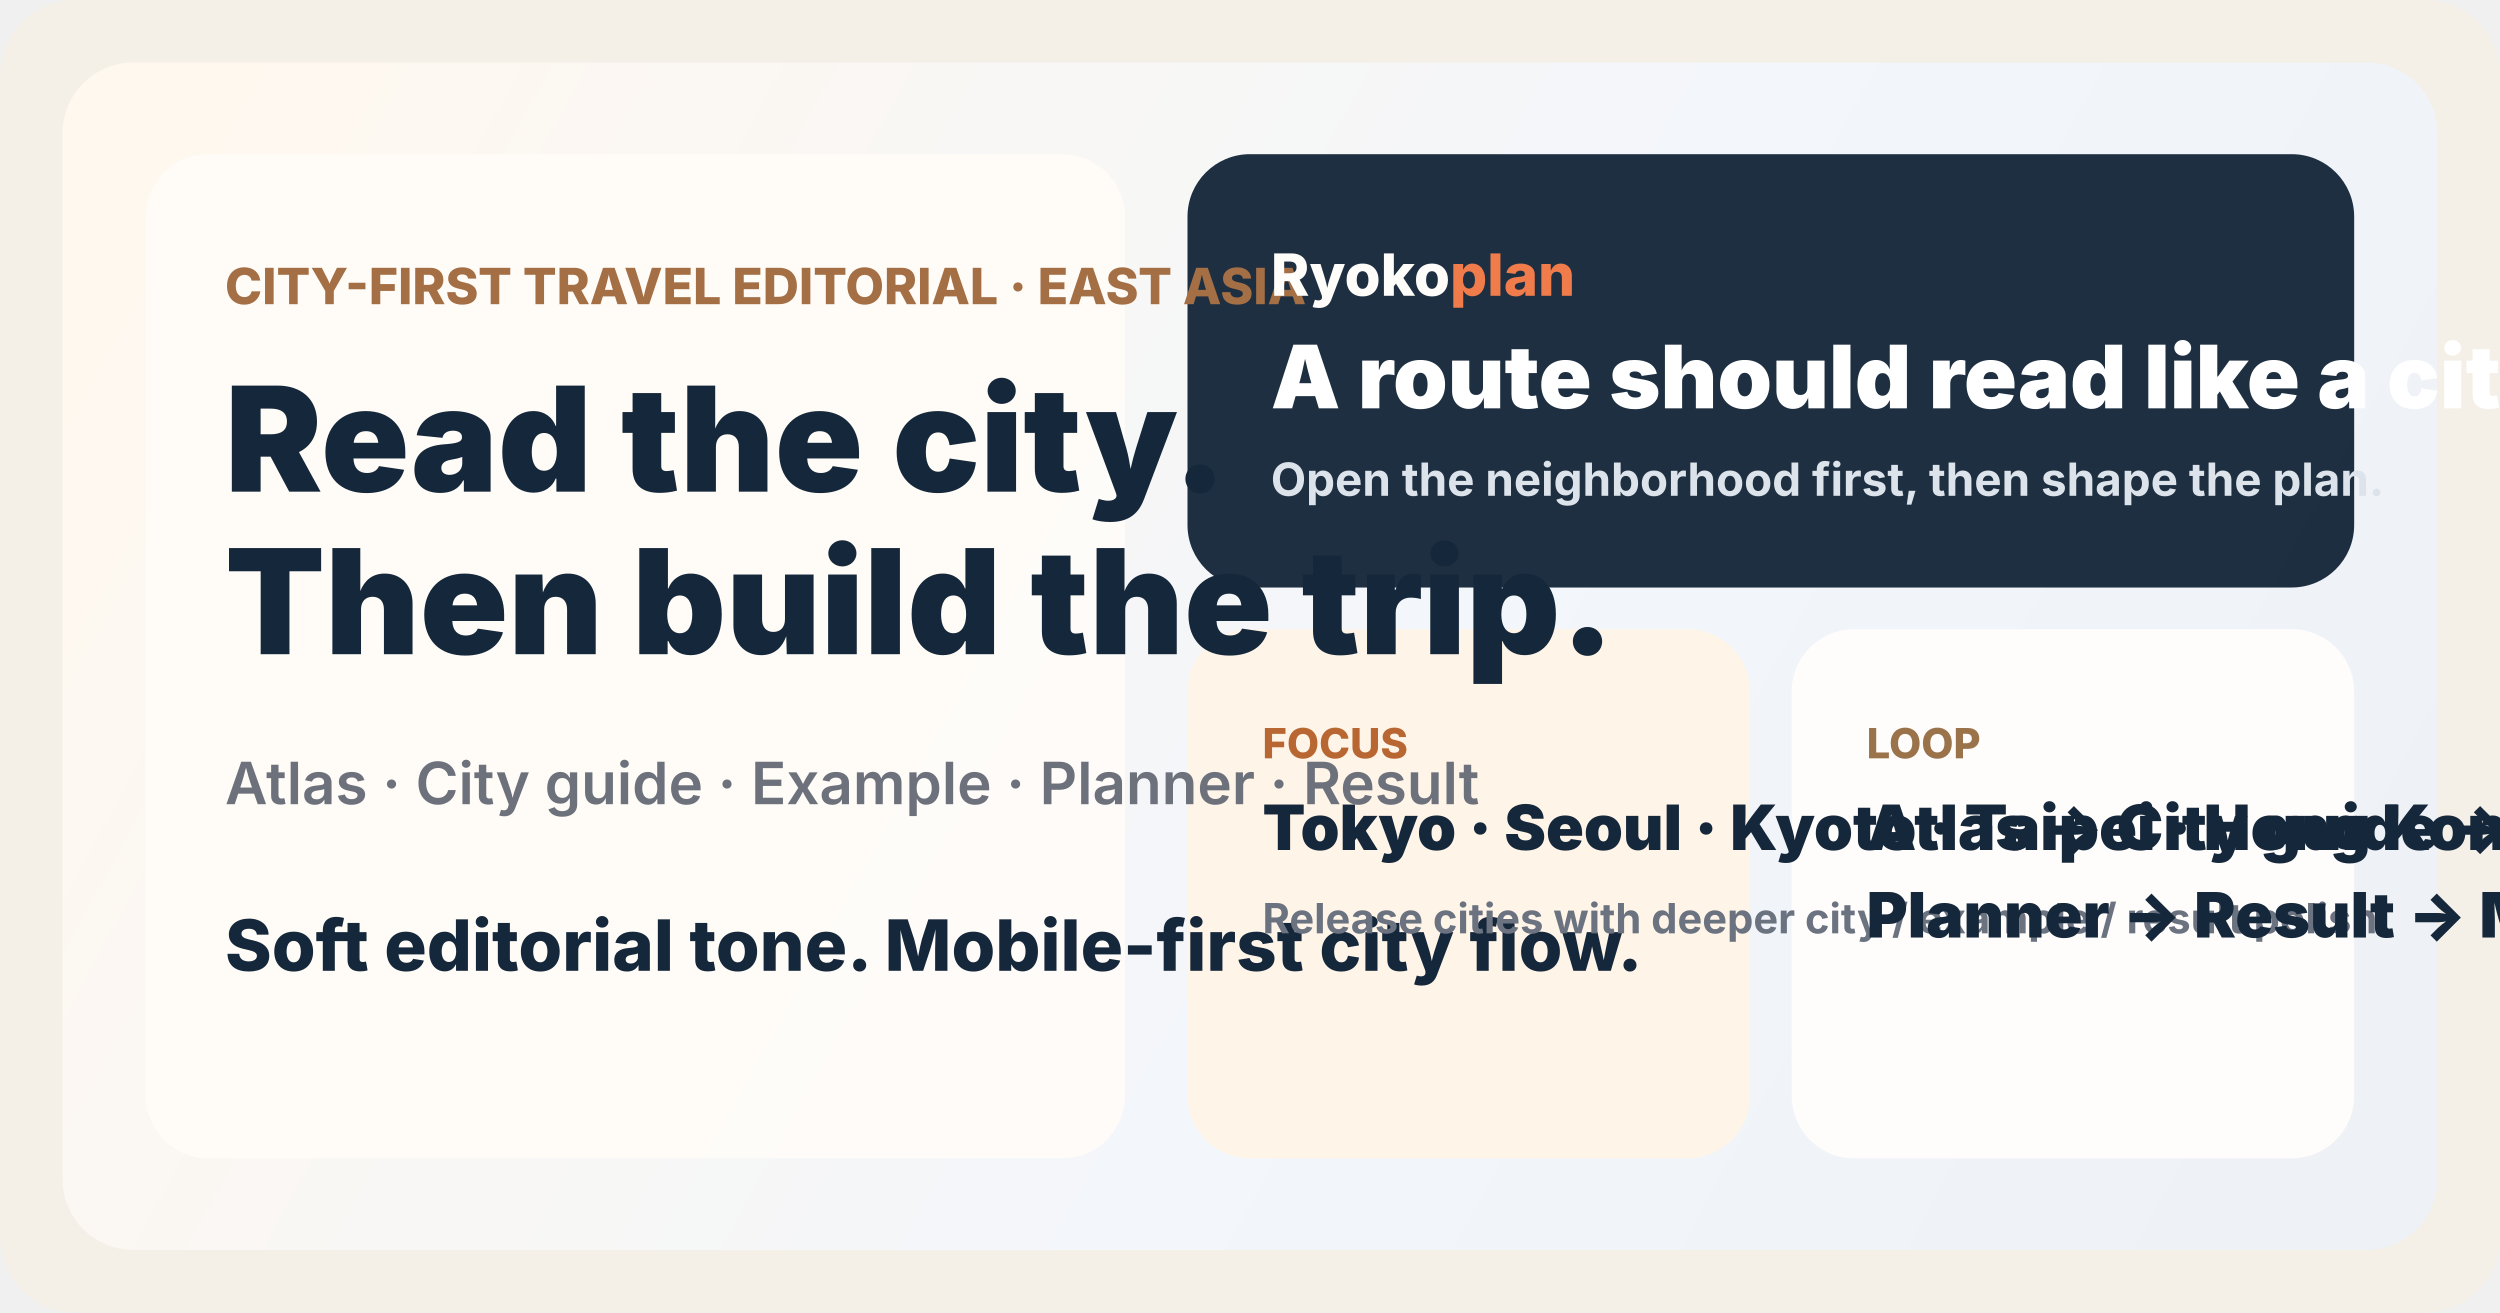
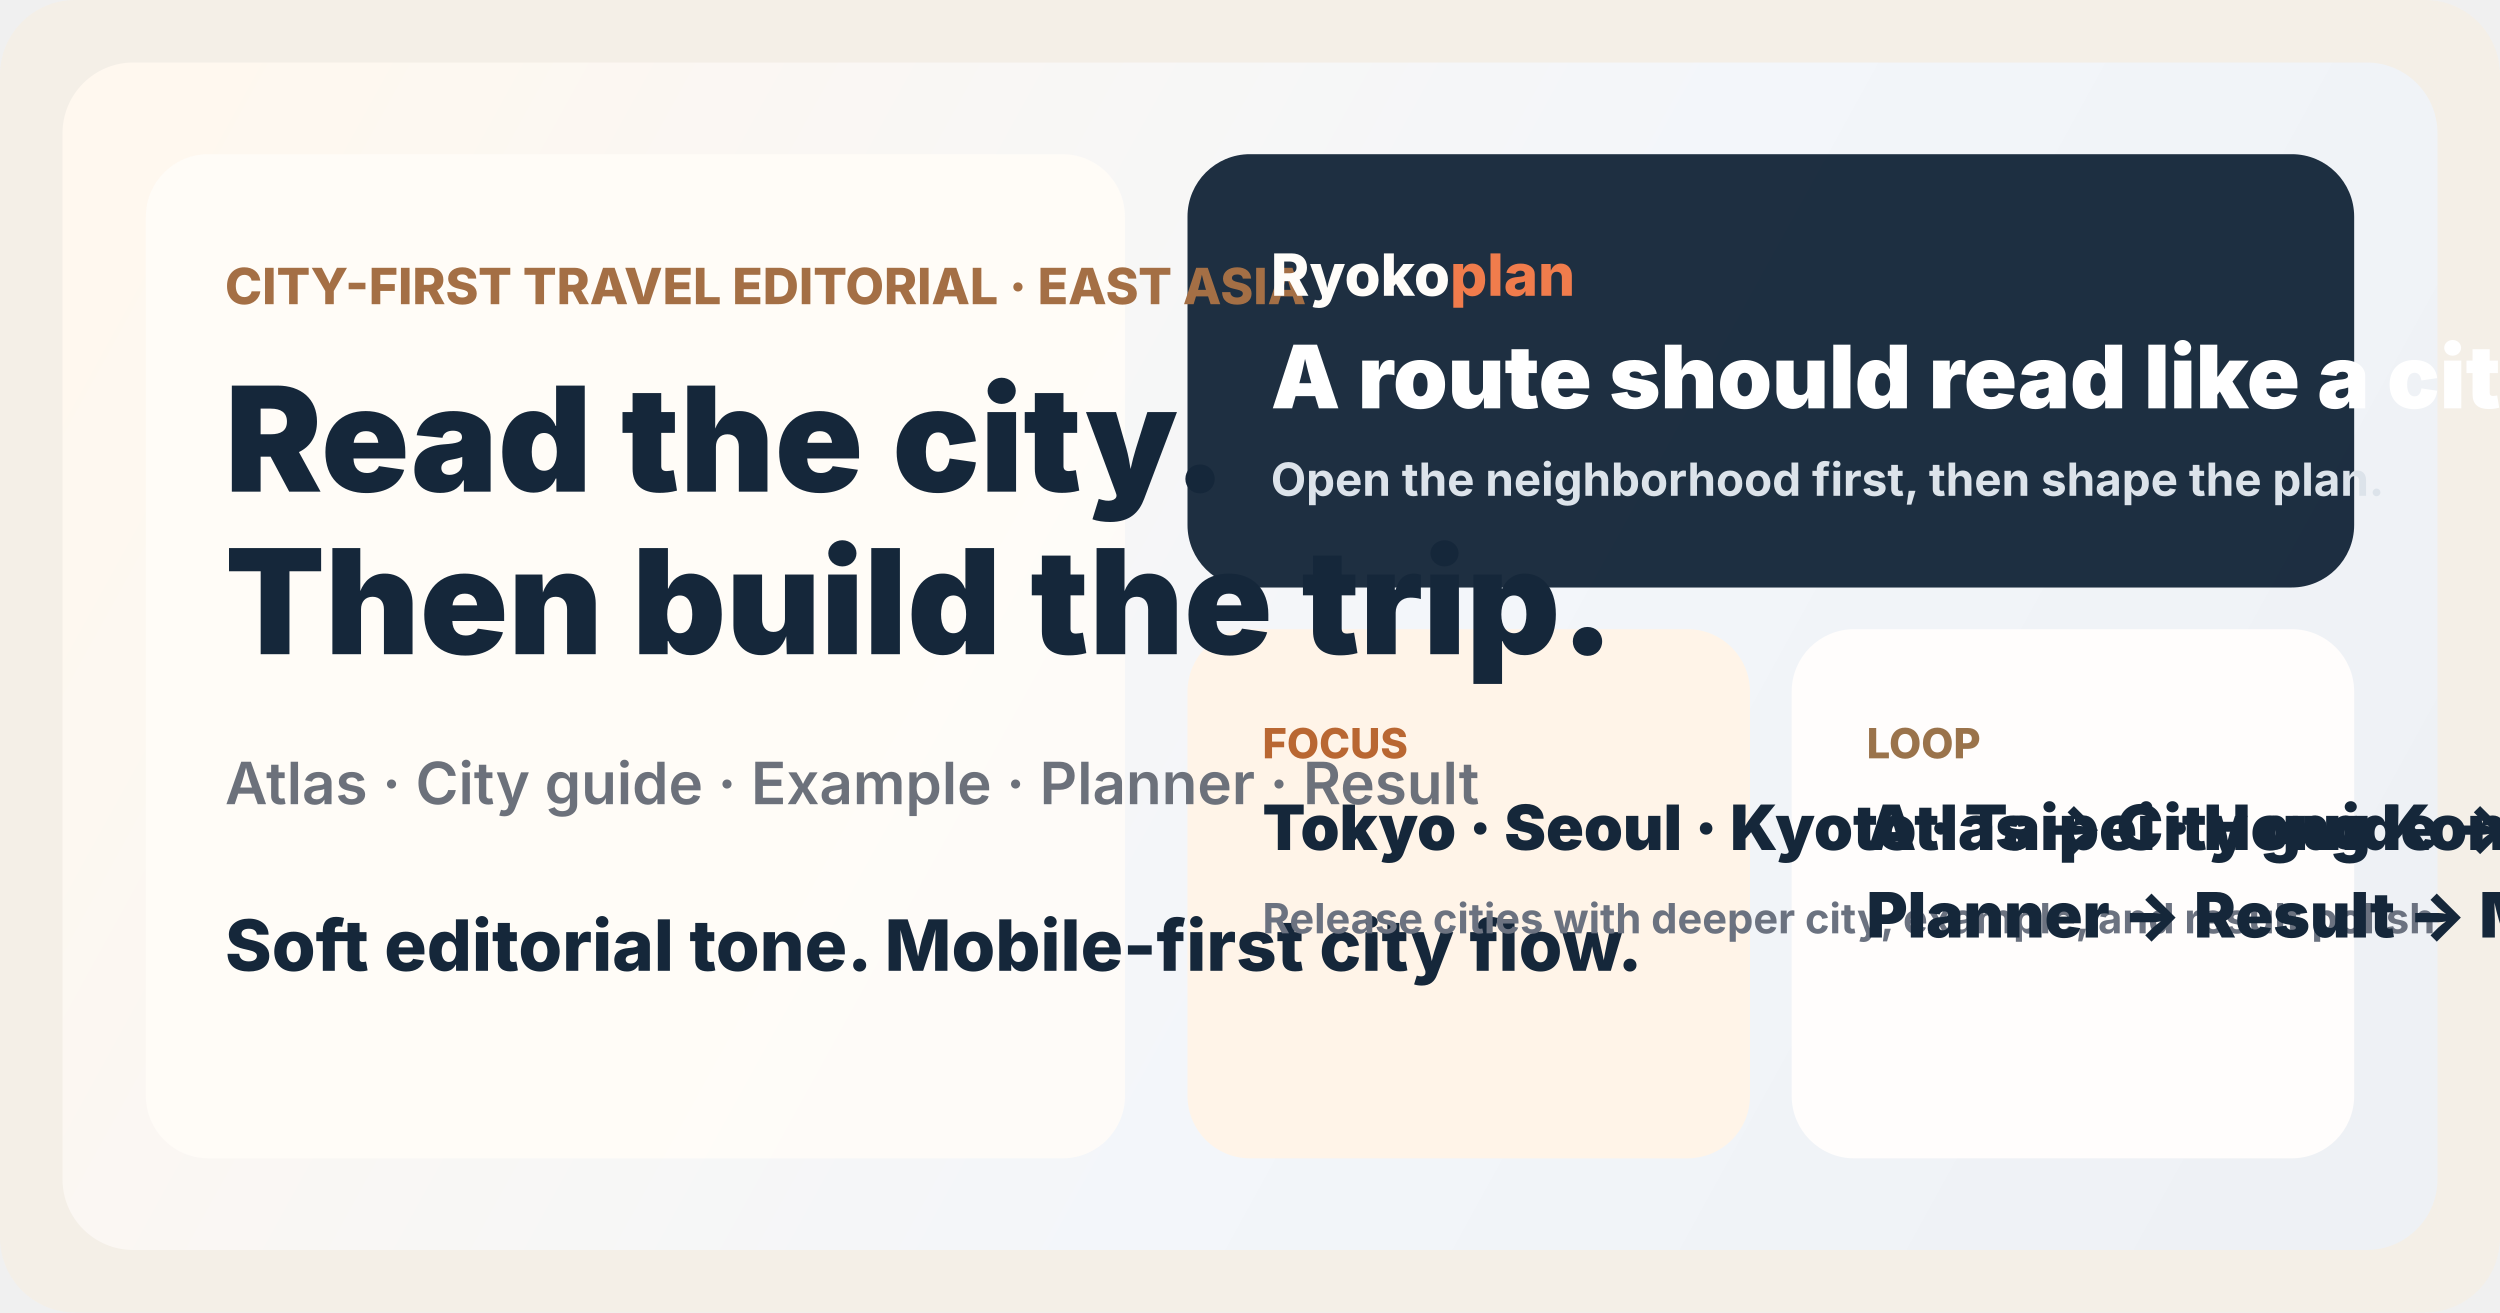
<svg xmlns="http://www.w3.org/2000/svg" width="1200" height="630" viewBox="0 0 1200 630" fill="none">
  <rect width="1200" height="630" rx="36" fill="#F4EFE7" />
  <rect x="30" y="30" width="1140" height="570" rx="34" fill="url(#panel)" />
  <rect x="70" y="74" width="470" height="482" rx="30" fill="#FFFCF7" fill-opacity="0.94" />
  <rect x="570" y="74" width="560" height="208" rx="30" fill="#15273A" fill-opacity="0.96" />
  <rect x="570" y="302" width="270" height="254" rx="30" fill="#FFF4E8" />
  <rect x="860" y="302" width="270" height="254" rx="30" fill="#FFFDFC" />
  <text x="108" y="146" fill="#A46F45" font-family="Inter, Arial, sans-serif" font-size="24" font-weight="800">CITY-FIRST TRAVEL EDITORIAL · EAST ASIA</text>
  <text x="108" y="236" fill="#15273A" font-family="Inter, Arial, sans-serif" font-size="70" font-weight="900">Read the city.</text>
  <text x="108" y="314" fill="#15273A" font-family="Inter, Arial, sans-serif" font-size="70" font-weight="900">Then build the trip.</text>
  <text x="108" y="386" fill="#6C717B" font-family="Inter, Arial, sans-serif" font-size="28" font-weight="600">Atlas · City guide · Example · Planner · Result</text>
  <text x="108" y="466" fill="#15273A" font-family="Inter, Arial, sans-serif" font-size="34" font-weight="800">Soft editorial tone. Mobile-first city flow.</text>
  <text x="610" y="142" fill="#FFFDF9" font-family="Inter, Arial, sans-serif" font-size="28" font-weight="800">Ryoko<tspan fill="#F07C4C">plan</tspan>
  </text>
-   <text x="610" y="196" fill="#FFFFFF" font-family="Inter, Arial, sans-serif" font-size="42" font-weight="900">A route should read like a city cover.</text>
+   <text x="610" y="196" fill="#FFFFFF" font-family="Inter, Arial, sans-serif" font-size="42" font-weight="900">A route should read like a city issue.</text>
  <text x="610" y="238" fill="#DCE3EA" font-family="Inter, Arial, sans-serif" font-size="22" font-weight="700">Open the neighborhood first, then shape the plan.</text>
  <text x="606" y="364" fill="#B96732" font-family="Inter, Arial, sans-serif" font-size="20" font-weight="800">FOCUS</text>
  <text x="606" y="408" fill="#15273A" font-family="Inter, Arial, sans-serif" font-size="30" font-weight="900">Tokyo · Seoul · Kyoto · Taipei · Hong Kong · Busan · Fukuoka</text>
-   <text x="606" y="448" fill="#6B7280" font-family="Inter, Arial, sans-serif" font-size="20" font-weight="700">Release cities with deeper city / example / result polish</text>
+   <text x="606" y="448" fill="#6B7280" font-family="Inter, Arial, sans-serif" font-size="20" font-weight="700">Release cities with deeper city, example, and result polish</text>
  <text x="896" y="364" fill="#9A734B" font-family="Inter, Arial, sans-serif" font-size="20" font-weight="800">LOOP</text>
  <text x="896" y="408" fill="#15273A" font-family="Inter, Arial, sans-serif" font-size="30" font-weight="900">Atlas → City guide → Example</text>
  <text x="896" y="450" fill="#15273A" font-family="Inter, Arial, sans-serif" font-size="30" font-weight="900">Planner → Result → My Trips</text>
  <defs>
    <linearGradient id="panel" x1="88" y1="42" x2="1084" y2="590" gradientUnits="userSpaceOnUse">
      <stop stop-color="#FFF8EF" />
      <stop offset="0.58" stop-color="#F3F6FA" />
      <stop offset="1" stop-color="#EEF1F5" />
    </linearGradient>
  </defs>
</svg>
